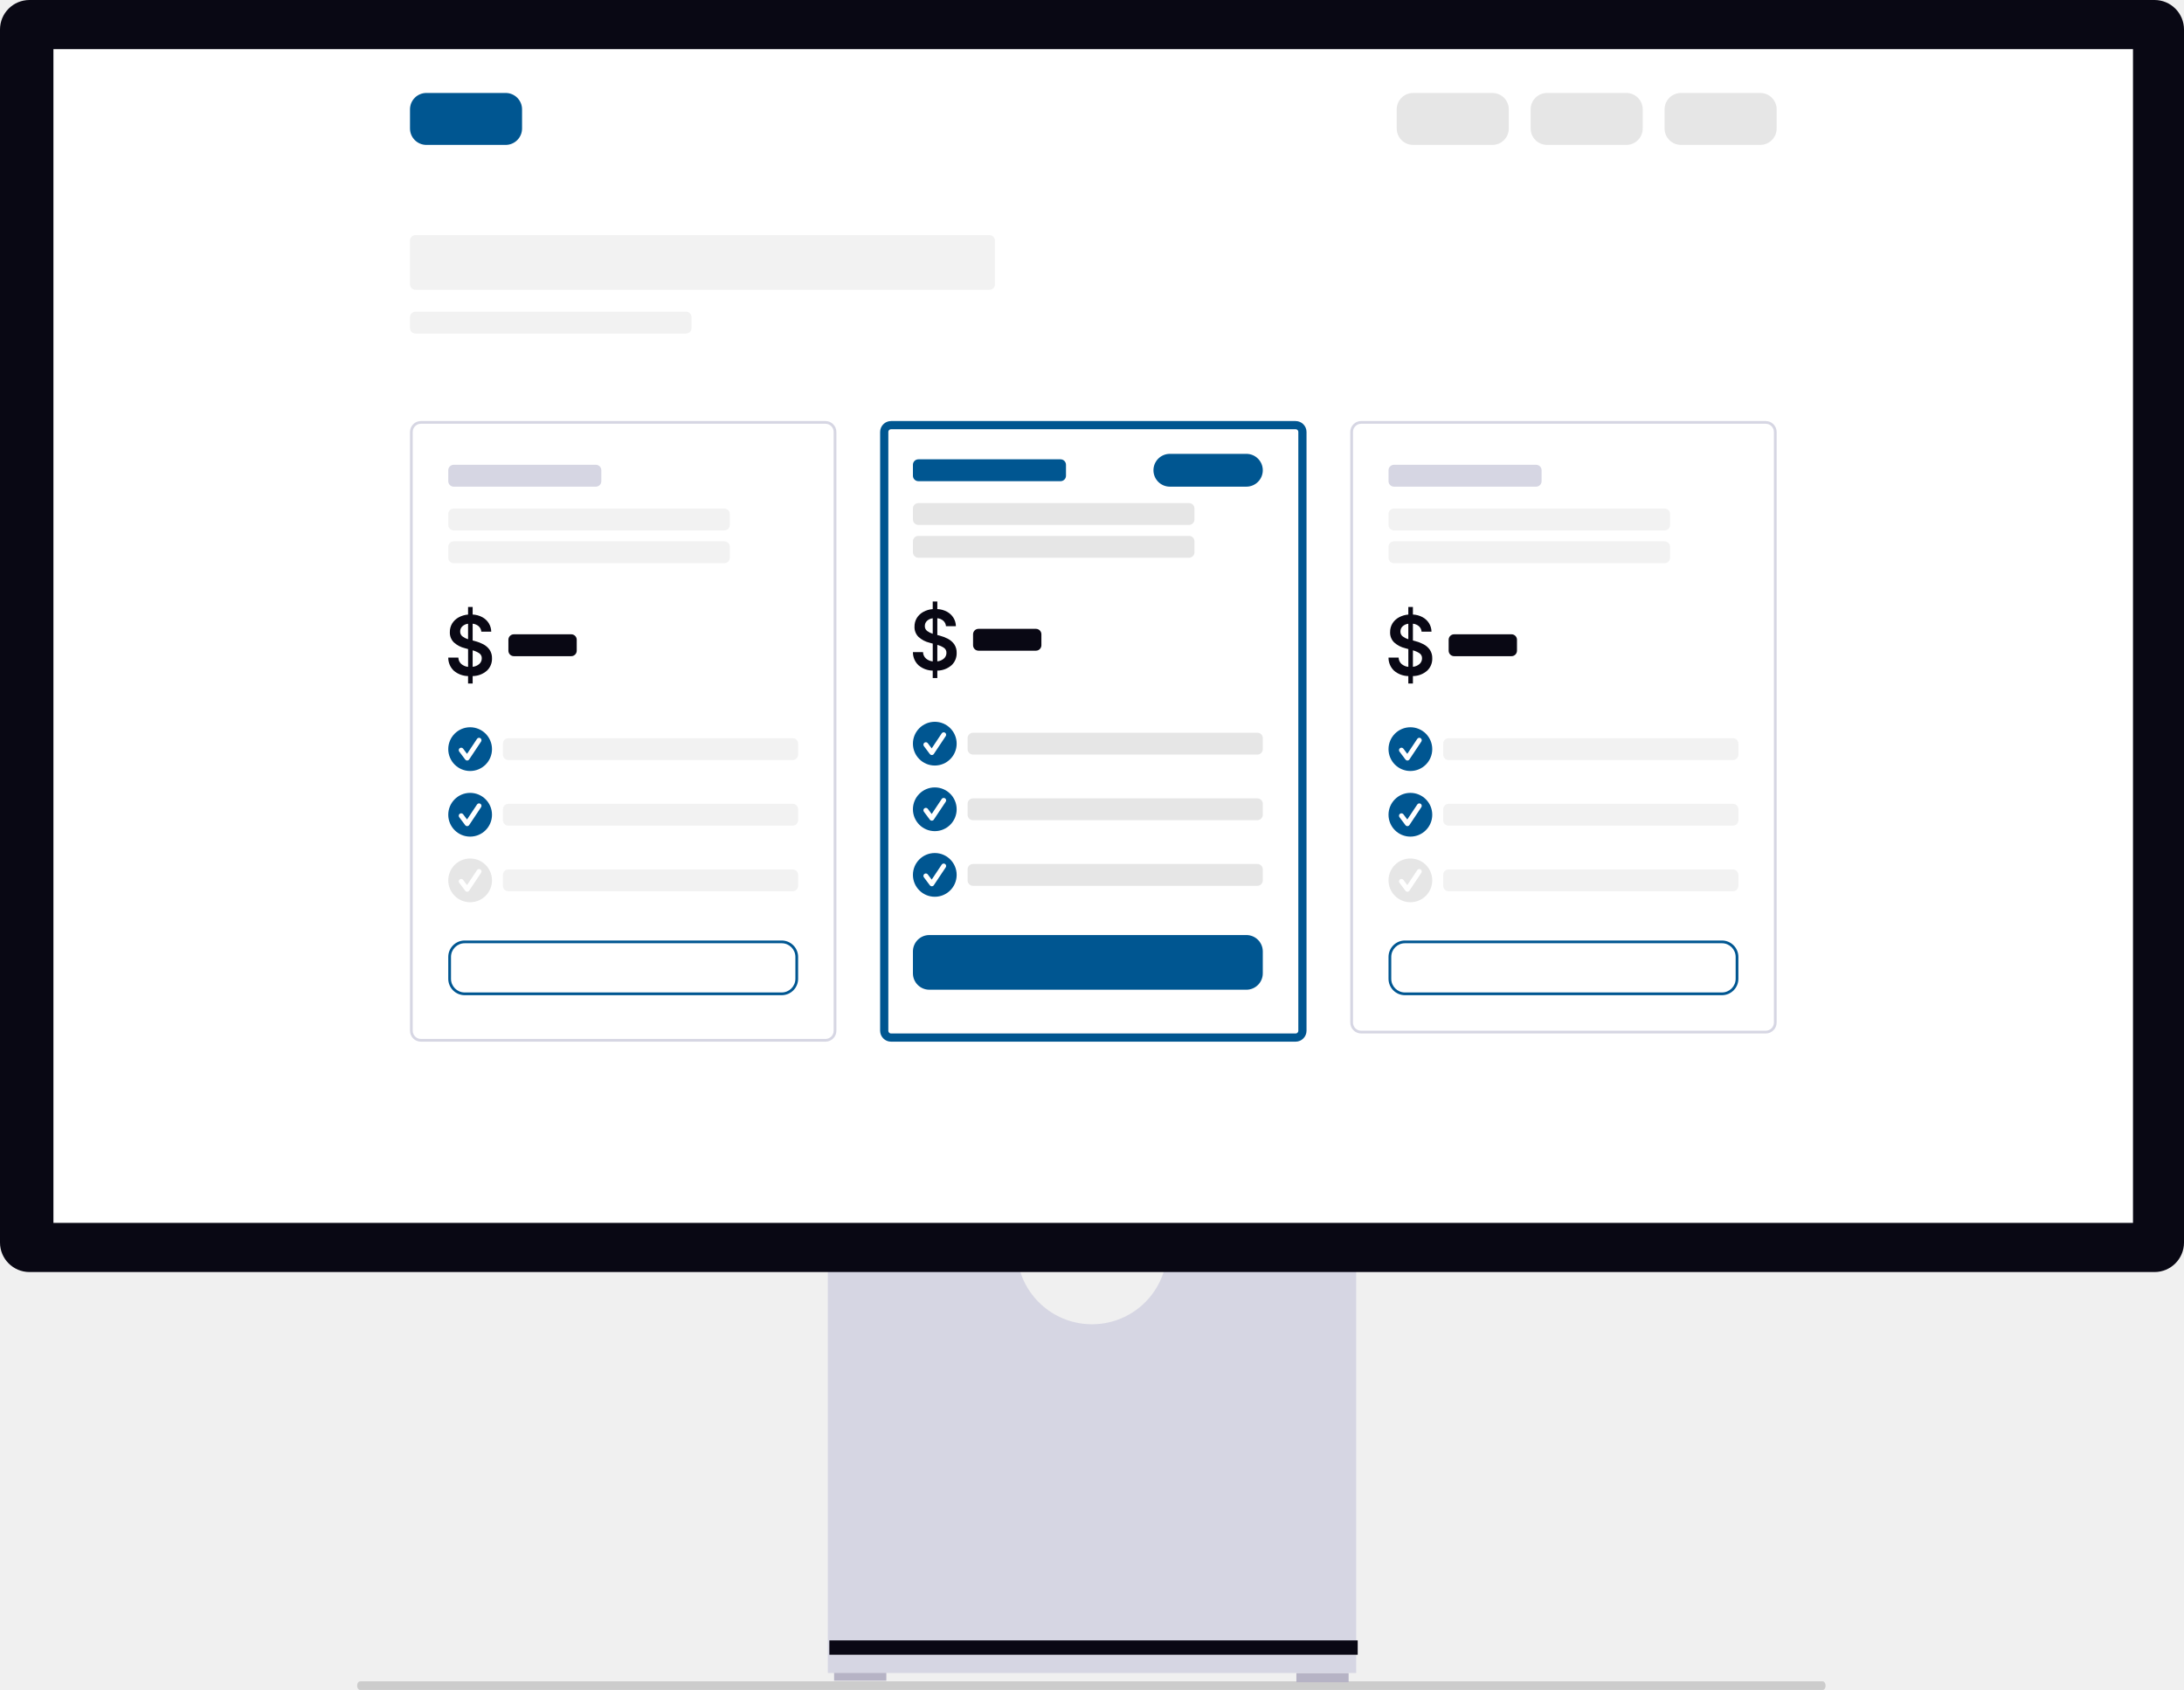
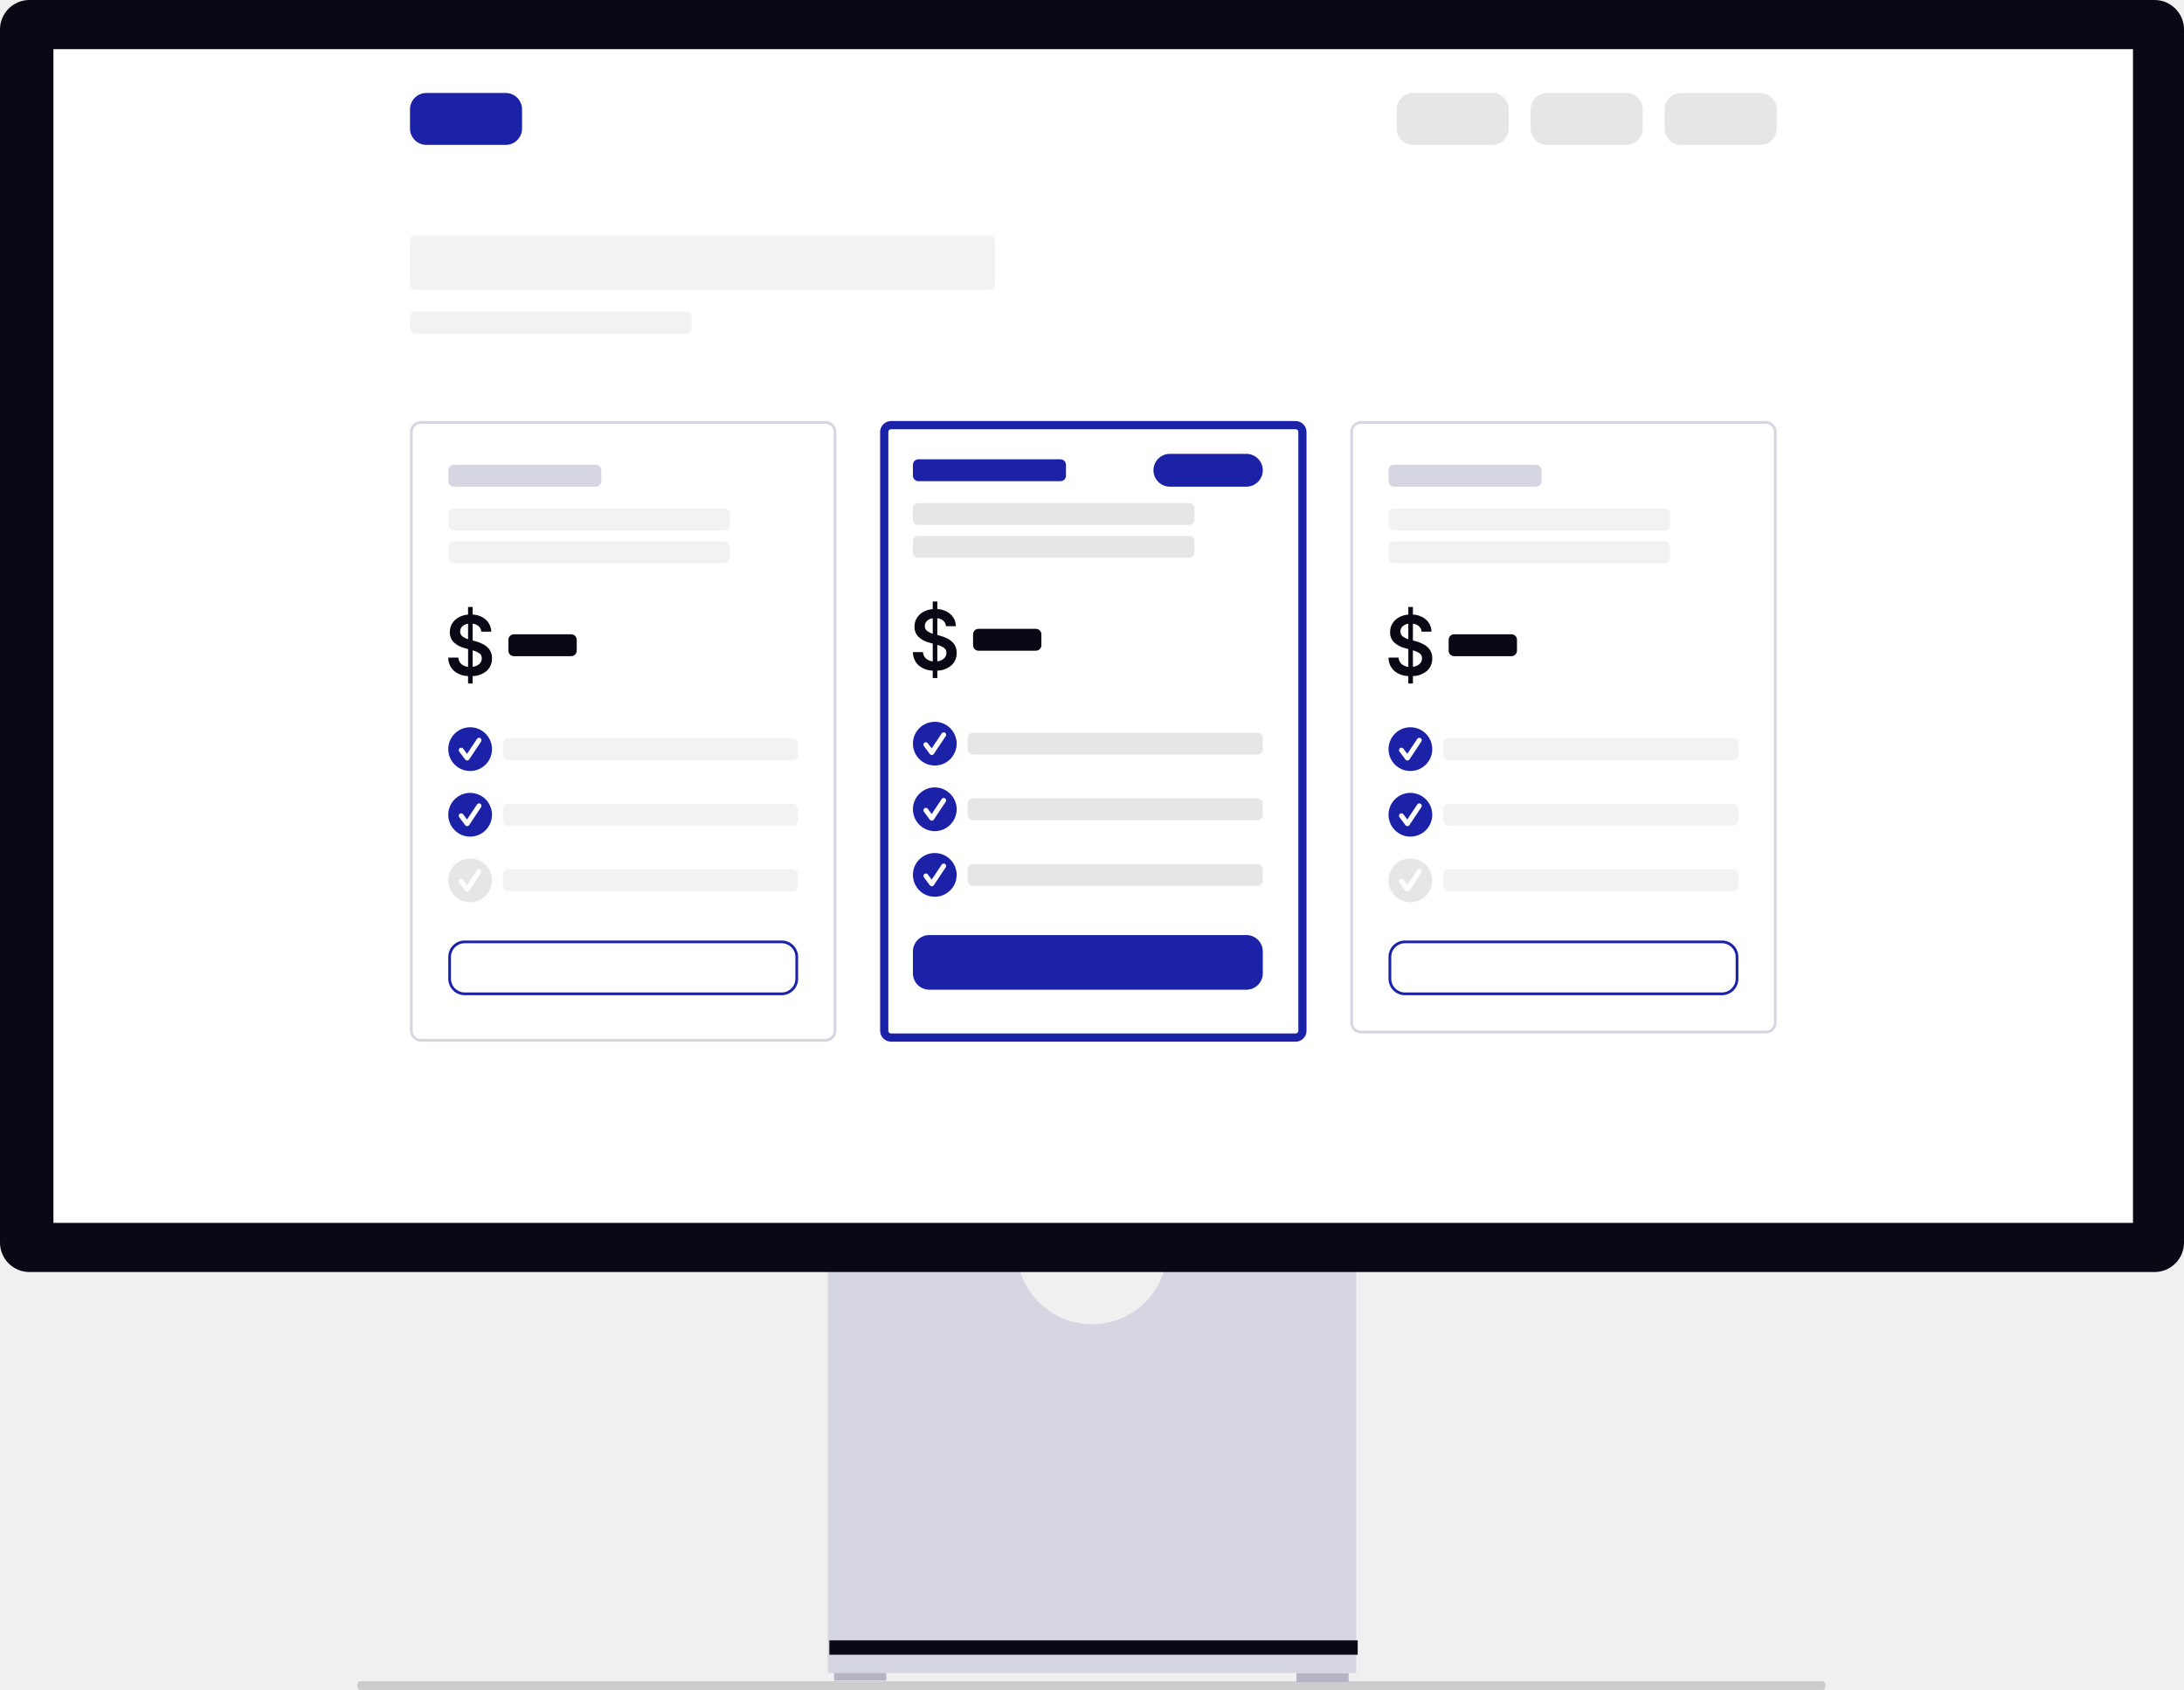
<svg xmlns="http://www.w3.org/2000/svg" width="799.031" height="618.112" viewBox="0 0 799.031 618.112">
  <g transform="translate(-560 -231.001)">
    <path d="M15.18,488.763c0,.872.478,1.573,1.073,1.573h535.1c.6,0,1.073-.7,1.073-1.573s-.478-1.573-1.073-1.573H16.253C15.658,487.191,15.18,487.891,15.18,488.763Z" transform="translate(675.48 358.777)" fill="#ccc" />
    <rect width="19.105" height="3.371" transform="translate(865.162 842.355)" fill="#b6b3c5" />
    <rect width="19.105" height="3.371" transform="translate(1034.295 842.916)" fill="#b6b3c5" />
    <path d="M352.955,370.945a27.529,27.529,0,0,1-54.321,0H229.146V521.536h193.3V370.945H352.955Z" transform="translate(633.721 321.379)" fill="#d6d6e3" />
    <rect width="193.296" height="5.242" transform="translate(863.43 830.984)" fill="#090814" />
    <path d="M788.255,487.17H10.776A10.788,10.788,0,0,1,0,476.394V32.688A10.788,10.788,0,0,1,10.776,21.911H788.255a10.789,10.789,0,0,1,10.776,10.776V476.394a10.789,10.789,0,0,1-10.776,10.776Z" transform="translate(560 209.09)" fill="#090814" />
    <rect width="760.822" height="429.297" transform="translate(579.547 248.98)" fill="#fff" />
    <g transform="translate(710 385)" fill="#fff" stroke="#d6d6e3" stroke-width="1">
      <rect width="156" height="227" rx="4" stroke="none" />
      <rect x="0.5" y="0.5" width="155" height="226" rx="3.5" fill="none" />
    </g>
-     <g transform="translate(882 385)" fill="#fff" stroke="#005691" stroke-width="3">
+     <g transform="translate(882 385)" fill="#fff" stroke="#1B22A7" stroke-width="3">
      <rect width="156" height="227" rx="4" stroke="none" />
      <rect x="1.5" y="1.5" width="153" height="224" rx="2.5" fill="none" />
    </g>
    <g transform="translate(1054 385)" fill="#fff" stroke="#d6d6e3" stroke-width="1">
      <rect width="156" height="224" rx="4" stroke="none" />
      <rect x="0.5" y="0.5" width="155" height="223" rx="3.5" fill="none" />
    </g>
-     <rect width="40" height="12" rx="6" transform="translate(982 397)" fill="#005691" />
-     <rect width="56" height="8" rx="2" transform="translate(894 399)" fill="#005691" />
+     <rect width="40" height="12" rx="6" transform="translate(982 397)" fill="#1B22A7" />
+     <rect width="56" height="8" rx="2" transform="translate(894 399)" fill="#1B22A7" />
    <rect width="103" height="8" rx="2" transform="translate(894 415)" fill="#e6e6e6" />
    <rect width="103" height="8" rx="2" transform="translate(894 427)" fill="#e6e6e6" />
    <path d="M12.806-71.38V-74.1a8.278,8.278,0,0,1-5.2-1.951,6.489,6.489,0,0,1-2.043-4.808H9.255a3.263,3.263,0,0,0,1.107,2.37,4.557,4.557,0,0,0,2.451,1.018v-6.507l-1.124-.311a9.126,9.126,0,0,1-4.084-2.133,5.009,5.009,0,0,1-1.464-3.753A5.891,5.891,0,0,1,7-93.361a6.393,6.393,0,0,1,2.37-2.221A8.587,8.587,0,0,1,12.806-96.6v-2.78h1.681v2.768a8.286,8.286,0,0,1,3.537.971,6.379,6.379,0,0,1,2.361,2.208,6,6,0,0,1,.9,3.091H17.656a2.961,2.961,0,0,0-.969-1.99,3.977,3.977,0,0,0-2.2-.927v6.138l.939.249a13.534,13.534,0,0,1,2.949,1.141,6.488,6.488,0,0,1,2.3,2,5.332,5.332,0,0,1,.888,3.165,5.93,5.93,0,0,1-1.857,4.49A8.022,8.022,0,0,1,14.487-74.1v2.723Zm1.681-6.107a4.277,4.277,0,0,0,2.417-1.03,2.7,2.7,0,0,0,.918-2.076,2.12,2.12,0,0,0-.911-1.848,7.993,7.993,0,0,0-2.422-1.067ZM12.806-87.572v-5.667a3.678,3.678,0,0,0-2.122.971,2.529,2.529,0,0,0-.763,1.854,2.138,2.138,0,0,0,.888,1.848,7.071,7.071,0,0,0,2,1Z" transform="translate(888.438 550.381)" fill="#090814" />
    <rect width="25" height="8" rx="2" transform="translate(916 461)" fill="#090814" />
    <g transform="translate(3.518 45)">
-       <circle cx="8" cy="8" r="8" transform="translate(890.482 450)" fill="#005691" />
+       <circle cx="8" cy="8" r="8" transform="translate(890.482 450)" fill="#1B22A7" />
      <path d="M296.553,358.021a.89.89,0,0,1-.712-.356l-2.182-2.91a.89.89,0,0,1,1.424-1.068l1.428,1.9,3.667-5.5a.89.89,0,0,1,1.481.987l-4.365,6.548a.89.89,0,0,1-.716.4Z" transform="translate(600.837 104.144)" fill="#fff" />
    </g>
    <rect width="108" height="8" rx="2" transform="translate(914 499)" fill="#e6e6e6" />
    <g transform="translate(3.518 69)">
-       <circle cx="8" cy="8" r="8" transform="translate(890.482 450)" fill="#005691" />
+       <circle cx="8" cy="8" r="8" transform="translate(890.482 450)" fill="#1B22A7" />
      <path d="M296.553,358.021a.89.89,0,0,1-.712-.356l-2.182-2.91a.89.89,0,0,1,1.424-1.068l1.428,1.9,3.667-5.5a.89.89,0,0,1,1.481.987l-4.365,6.548a.89.89,0,0,1-.716.4Z" transform="translate(600.837 104.144)" fill="#fff" />
    </g>
    <rect width="108" height="8" rx="2" transform="translate(914 523)" fill="#e6e6e6" />
    <g transform="translate(3.518 93)">
-       <circle cx="8" cy="8" r="8" transform="translate(890.482 450)" fill="#005691" />
+       <circle cx="8" cy="8" r="8" transform="translate(890.482 450)" fill="#1B22A7" />
      <path d="M296.553,358.021a.89.89,0,0,1-.712-.356l-2.182-2.91a.89.89,0,0,1,1.424-1.068l1.428,1.9,3.667-5.5a.89.89,0,0,1,1.481.987l-4.365,6.548a.89.89,0,0,1-.716.4Z" transform="translate(600.837 104.144)" fill="#fff" />
    </g>
    <rect width="108" height="8" rx="2" transform="translate(914 547)" fill="#e6e6e6" />
-     <path d="M6,0H122a6,6,0,0,1,6,6v8a6,6,0,0,1-6,6H6a6,6,0,0,1-6-6V6A6,6,0,0,1,6,0Z" transform="translate(894 573)" fill="#005691" />
+     <path d="M6,0H122a6,6,0,0,1,6,6v8a6,6,0,0,1-6,6H6a6,6,0,0,1-6-6V6A6,6,0,0,1,6,0Z" transform="translate(894 573)" fill="#1B22A7" />
    <path d="M2,0H54a2,2,0,0,1,2,2V6a2,2,0,0,1-2,2H2A2,2,0,0,1,0,6V2A2,2,0,0,1,2,0Z" transform="translate(724 401)" fill="#d6d6e3" />
    <path d="M2,0h99a2,2,0,0,1,2,2V6a2,2,0,0,1-2,2H2A2,2,0,0,1,0,6V2A2,2,0,0,1,2,0Z" transform="translate(724 417)" fill="#f2f2f2" />
    <path d="M2,0h99a2,2,0,0,1,2,2V6a2,2,0,0,1-2,2H2A2,2,0,0,1,0,6V2A2,2,0,0,1,2,0Z" transform="translate(724 429)" fill="#f2f2f2" />
    <path d="M12.806-71.38V-74.1a8.278,8.278,0,0,1-5.2-1.951,6.489,6.489,0,0,1-2.043-4.808H9.255a3.263,3.263,0,0,0,1.107,2.37,4.557,4.557,0,0,0,2.451,1.018v-6.507l-1.124-.311a9.126,9.126,0,0,1-4.084-2.133,5.009,5.009,0,0,1-1.464-3.753A5.891,5.891,0,0,1,7-93.361a6.393,6.393,0,0,1,2.37-2.221A8.587,8.587,0,0,1,12.806-96.6v-2.78h1.681v2.768a8.286,8.286,0,0,1,3.537.971,6.379,6.379,0,0,1,2.361,2.208,6,6,0,0,1,.9,3.091H17.656a2.961,2.961,0,0,0-.969-1.99,3.977,3.977,0,0,0-2.2-.927v6.138l.939.249a13.534,13.534,0,0,1,2.949,1.141,6.488,6.488,0,0,1,2.3,2,5.332,5.332,0,0,1,.888,3.165,5.93,5.93,0,0,1-1.857,4.49A8.022,8.022,0,0,1,14.487-74.1v2.723Zm1.681-6.107a4.277,4.277,0,0,0,2.417-1.03,2.7,2.7,0,0,0,.918-2.076,2.12,2.12,0,0,0-.911-1.848,7.993,7.993,0,0,0-2.422-1.067ZM12.806-87.572v-5.667a3.678,3.678,0,0,0-2.122.971,2.529,2.529,0,0,0-.763,1.854,2.138,2.138,0,0,0,.888,1.848,7.071,7.071,0,0,0,2,1Z" transform="translate(718.438 552.381)" fill="#090814" />
    <path d="M2,0H23a2,2,0,0,1,2,2V6a2,2,0,0,1-2,2H2A2,2,0,0,1,0,6V2A2,2,0,0,1,2,0Z" transform="translate(746 463)" fill="#090814" />
    <g transform="translate(-166.482 47)">
-       <circle cx="8" cy="8" r="8" transform="translate(890.482 450)" fill="#005691" />
+       <circle cx="8" cy="8" r="8" transform="translate(890.482 450)" fill="#1B22A7" />
      <path d="M296.553,358.021a.89.89,0,0,1-.712-.356l-2.182-2.91a.89.89,0,0,1,1.424-1.068l1.428,1.9,3.667-5.5a.89.89,0,0,1,1.481.987l-4.365,6.548a.89.89,0,0,1-.716.4Z" transform="translate(600.837 104.144)" fill="#fff" />
    </g>
    <path d="M2,0H106a2,2,0,0,1,2,2V6a2,2,0,0,1-2,2H2A2,2,0,0,1,0,6V2A2,2,0,0,1,2,0Z" transform="translate(744 501)" fill="#f2f2f2" />
    <g transform="translate(-166.482 71)">
-       <circle cx="8" cy="8" r="8" transform="translate(890.482 450)" fill="#005691" />
+       <circle cx="8" cy="8" r="8" transform="translate(890.482 450)" fill="#1B22A7" />
      <path d="M296.553,358.021a.89.89,0,0,1-.712-.356l-2.182-2.91a.89.89,0,0,1,1.424-1.068l1.428,1.9,3.667-5.5a.89.89,0,0,1,1.481.987l-4.365,6.548a.89.89,0,0,1-.716.4Z" transform="translate(600.837 104.144)" fill="#fff" />
    </g>
    <path d="M2,0H106a2,2,0,0,1,2,2V6a2,2,0,0,1-2,2H2A2,2,0,0,1,0,6V2A2,2,0,0,1,2,0Z" transform="translate(744 525)" fill="#f2f2f2" />
    <g transform="translate(-166.482 95)">
      <circle cx="8" cy="8" r="8" transform="translate(890.482 450)" fill="#e6e6e6" />
      <path d="M296.553,358.021a.89.89,0,0,1-.712-.356l-2.182-2.91a.89.89,0,0,1,1.424-1.068l1.428,1.9,3.667-5.5a.89.89,0,0,1,1.481.987l-4.365,6.548a.89.89,0,0,1-.716.4Z" transform="translate(600.837 104.144)" fill="#fff" />
    </g>
    <path d="M2,0H106a2,2,0,0,1,2,2V6a2,2,0,0,1-2,2H2A2,2,0,0,1,0,6V2A2,2,0,0,1,2,0Z" transform="translate(744 549)" fill="#f2f2f2" />
-     <path d="M6,1A5.006,5.006,0,0,0,1,6v8a5.006,5.006,0,0,0,5,5H122a5.006,5.006,0,0,0,5-5V6a5.006,5.006,0,0,0-5-5H6M6,0H122a6,6,0,0,1,6,6v8a6,6,0,0,1-6,6H6a6,6,0,0,1-6-6V6A6,6,0,0,1,6,0Z" transform="translate(724 575)" fill="#005691" />
+     <path d="M6,1A5.006,5.006,0,0,0,1,6v8a5.006,5.006,0,0,0,5,5H122a5.006,5.006,0,0,0,5-5V6a5.006,5.006,0,0,0-5-5H6M6,0H122a6,6,0,0,1,6,6v8a6,6,0,0,1-6,6H6a6,6,0,0,1-6-6V6A6,6,0,0,1,6,0Z" transform="translate(724 575)" fill="#1B22A7" />
    <path d="M2,0H54a2,2,0,0,1,2,2V6a2,2,0,0,1-2,2H2A2,2,0,0,1,0,6V2A2,2,0,0,1,2,0Z" transform="translate(1068 401)" fill="#d6d6e3" />
    <path d="M2,0h99a2,2,0,0,1,2,2V6a2,2,0,0,1-2,2H2A2,2,0,0,1,0,6V2A2,2,0,0,1,2,0Z" transform="translate(1068 417)" fill="#f2f2f2" />
    <path d="M2,0h99a2,2,0,0,1,2,2V6a2,2,0,0,1-2,2H2A2,2,0,0,1,0,6V2A2,2,0,0,1,2,0Z" transform="translate(1068 429)" fill="#f2f2f2" />
    <path d="M12.806-71.38V-74.1a8.278,8.278,0,0,1-5.2-1.951,6.489,6.489,0,0,1-2.043-4.808H9.255a3.263,3.263,0,0,0,1.107,2.37,4.557,4.557,0,0,0,2.451,1.018v-6.507l-1.124-.311a9.126,9.126,0,0,1-4.084-2.133,5.009,5.009,0,0,1-1.464-3.753A5.891,5.891,0,0,1,7-93.361a6.393,6.393,0,0,1,2.37-2.221A8.587,8.587,0,0,1,12.806-96.6v-2.78h1.681v2.768a8.286,8.286,0,0,1,3.537.971,6.379,6.379,0,0,1,2.361,2.208,6,6,0,0,1,.9,3.091H17.656a2.961,2.961,0,0,0-.969-1.99,3.977,3.977,0,0,0-2.2-.927v6.138l.939.249a13.534,13.534,0,0,1,2.949,1.141,6.488,6.488,0,0,1,2.3,2,5.332,5.332,0,0,1,.888,3.165,5.93,5.93,0,0,1-1.857,4.49A8.022,8.022,0,0,1,14.487-74.1v2.723Zm1.681-6.107a4.277,4.277,0,0,0,2.417-1.03,2.7,2.7,0,0,0,.918-2.076,2.12,2.12,0,0,0-.911-1.848,7.993,7.993,0,0,0-2.422-1.067ZM12.806-87.572v-5.667a3.678,3.678,0,0,0-2.122.971,2.529,2.529,0,0,0-.763,1.854,2.138,2.138,0,0,0,.888,1.848,7.071,7.071,0,0,0,2,1Z" transform="translate(1062.438 552.381)" fill="#090814" />
    <path d="M2,0H23a2,2,0,0,1,2,2V6a2,2,0,0,1-2,2H2A2,2,0,0,1,0,6V2A2,2,0,0,1,2,0Z" transform="translate(1090 463)" fill="#090814" />
    <g transform="translate(177.518 47)">
-       <circle cx="8" cy="8" r="8" transform="translate(890.482 450)" fill="#005691" />
+       <circle cx="8" cy="8" r="8" transform="translate(890.482 450)" fill="#1B22A7" />
      <path d="M296.553,358.021a.89.89,0,0,1-.712-.356l-2.182-2.91a.89.89,0,0,1,1.424-1.068l1.428,1.9,3.667-5.5a.89.89,0,0,1,1.481.987l-4.365,6.548a.89.89,0,0,1-.716.4Z" transform="translate(600.837 104.144)" fill="#fff" />
    </g>
    <path d="M2,0H106a2,2,0,0,1,2,2V6a2,2,0,0,1-2,2H2A2,2,0,0,1,0,6V2A2,2,0,0,1,2,0Z" transform="translate(1088 501)" fill="#f2f2f2" />
    <g transform="translate(177.518 71)">
-       <circle cx="8" cy="8" r="8" transform="translate(890.482 450)" fill="#005691" />
+       <circle cx="8" cy="8" r="8" transform="translate(890.482 450)" fill="#1B22A7" />
      <path d="M296.553,358.021a.89.89,0,0,1-.712-.356l-2.182-2.91a.89.89,0,0,1,1.424-1.068l1.428,1.9,3.667-5.5a.89.89,0,0,1,1.481.987l-4.365,6.548a.89.89,0,0,1-.716.4Z" transform="translate(600.837 104.144)" fill="#fff" />
    </g>
    <path d="M2,0H106a2,2,0,0,1,2,2V6a2,2,0,0,1-2,2H2A2,2,0,0,1,0,6V2A2,2,0,0,1,2,0Z" transform="translate(1088 525)" fill="#f2f2f2" />
    <g transform="translate(177.518 95)">
      <circle cx="8" cy="8" r="8" transform="translate(890.482 450)" fill="#e6e6e6" />
      <path d="M296.553,358.021a.89.89,0,0,1-.712-.356l-2.182-2.91a.89.89,0,0,1,1.424-1.068l1.428,1.9,3.667-5.5a.89.89,0,0,1,1.481.987l-4.365,6.548a.89.89,0,0,1-.716.4Z" transform="translate(600.837 104.144)" fill="#fff" />
    </g>
    <path d="M2,0H106a2,2,0,0,1,2,2V6a2,2,0,0,1-2,2H2A2,2,0,0,1,0,6V2A2,2,0,0,1,2,0Z" transform="translate(1088 549)" fill="#f2f2f2" />
-     <path d="M6,1A5.006,5.006,0,0,0,1,6v8a5.006,5.006,0,0,0,5,5H122a5.006,5.006,0,0,0,5-5V6a5.006,5.006,0,0,0-5-5H6M6,0H122a6,6,0,0,1,6,6v8a6,6,0,0,1-6,6H6a6,6,0,0,1-6-6V6A6,6,0,0,1,6,0Z" transform="translate(1068 575)" fill="#005691" />
-     <path d="M6,0H35a6,6,0,0,1,6,6v7a6,6,0,0,1-6,6H6a6,6,0,0,1-6-6V6A6,6,0,0,1,6,0Z" transform="translate(710 265)" fill="#005691" />
+     <path d="M6,1A5.006,5.006,0,0,0,1,6v8a5.006,5.006,0,0,0,5,5H122a5.006,5.006,0,0,0,5-5V6a5.006,5.006,0,0,0-5-5H6M6,0H122a6,6,0,0,1,6,6v8a6,6,0,0,1-6,6H6a6,6,0,0,1-6-6V6A6,6,0,0,1,6,0Z" transform="translate(1068 575)" fill="#1B22A7" />
+     <path d="M6,0H35a6,6,0,0,1,6,6v7a6,6,0,0,1-6,6H6a6,6,0,0,1-6-6V6A6,6,0,0,1,6,0Z" transform="translate(710 265)" fill="#1B22A7" />
    <path d="M6,0H35a6,6,0,0,1,6,6v7a6,6,0,0,1-6,6H6a6,6,0,0,1-6-6V6A6,6,0,0,1,6,0Z" transform="translate(1169 265)" fill="#e6e6e6" />
    <path d="M6,0H35a6,6,0,0,1,6,6v7a6,6,0,0,1-6,6H6a6,6,0,0,1-6-6V6A6,6,0,0,1,6,0Z" transform="translate(1120 265)" fill="#e6e6e6" />
    <path d="M6,0H35a6,6,0,0,1,6,6v7a6,6,0,0,1-6,6H6a6,6,0,0,1-6-6V6A6,6,0,0,1,6,0Z" transform="translate(1071 265)" fill="#e6e6e6" />
    <path d="M2,0H212a2,2,0,0,1,2,2V18a2,2,0,0,1-2,2H2a2,2,0,0,1-2-2V2A2,2,0,0,1,2,0Z" transform="translate(710 317)" fill="#f2f2f2" />
    <path d="M2,0h99a2,2,0,0,1,2,2V6a2,2,0,0,1-2,2H2A2,2,0,0,1,0,6V2A2,2,0,0,1,2,0Z" transform="translate(710 345)" fill="#f2f2f2" />
  </g>
</svg>
